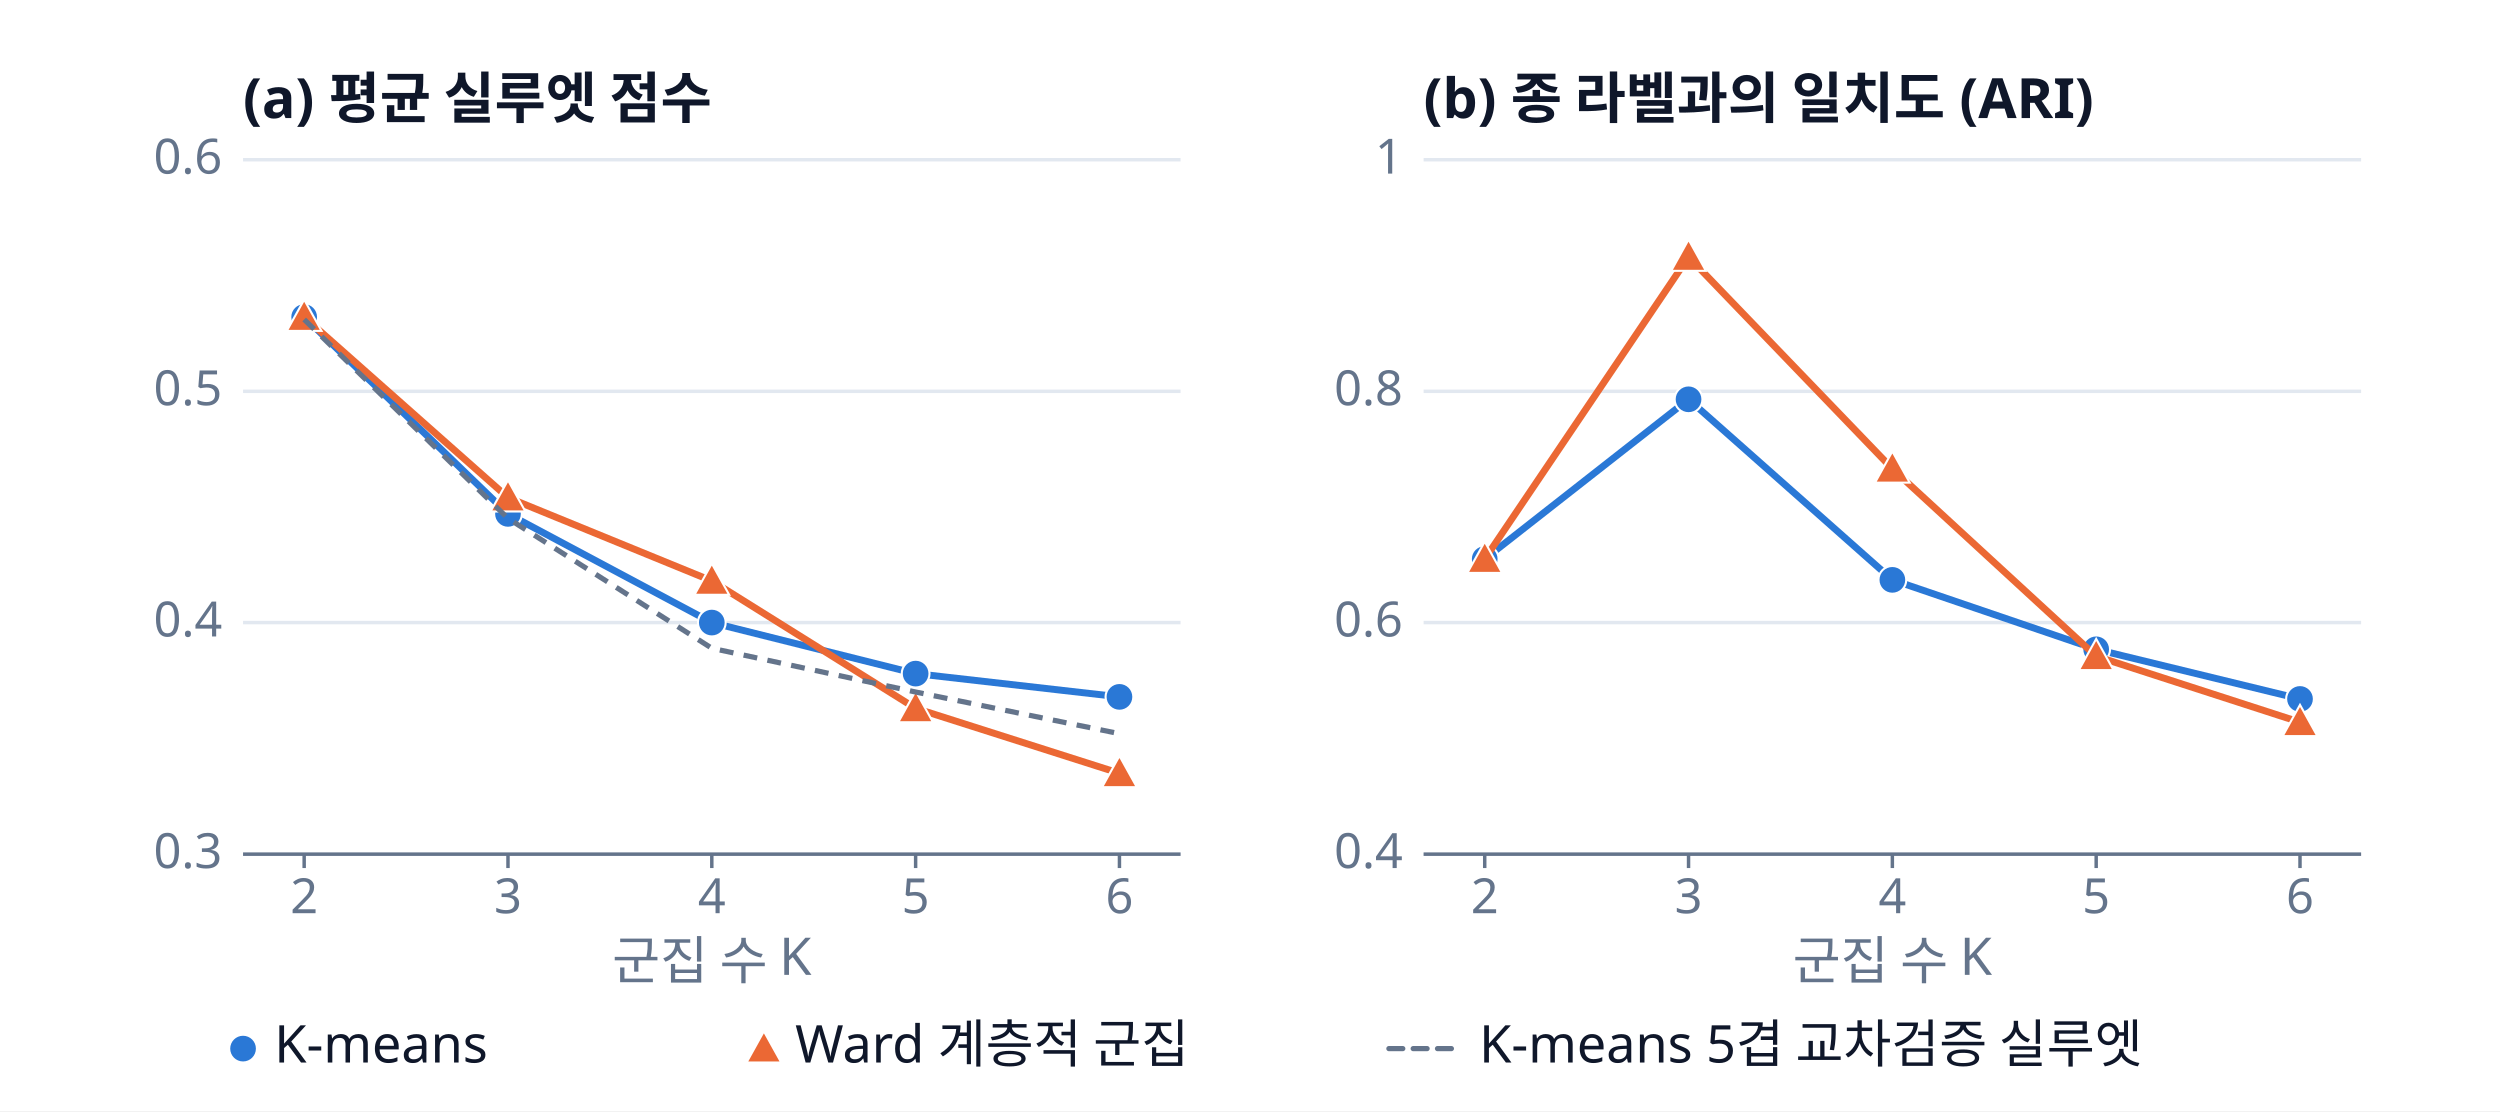
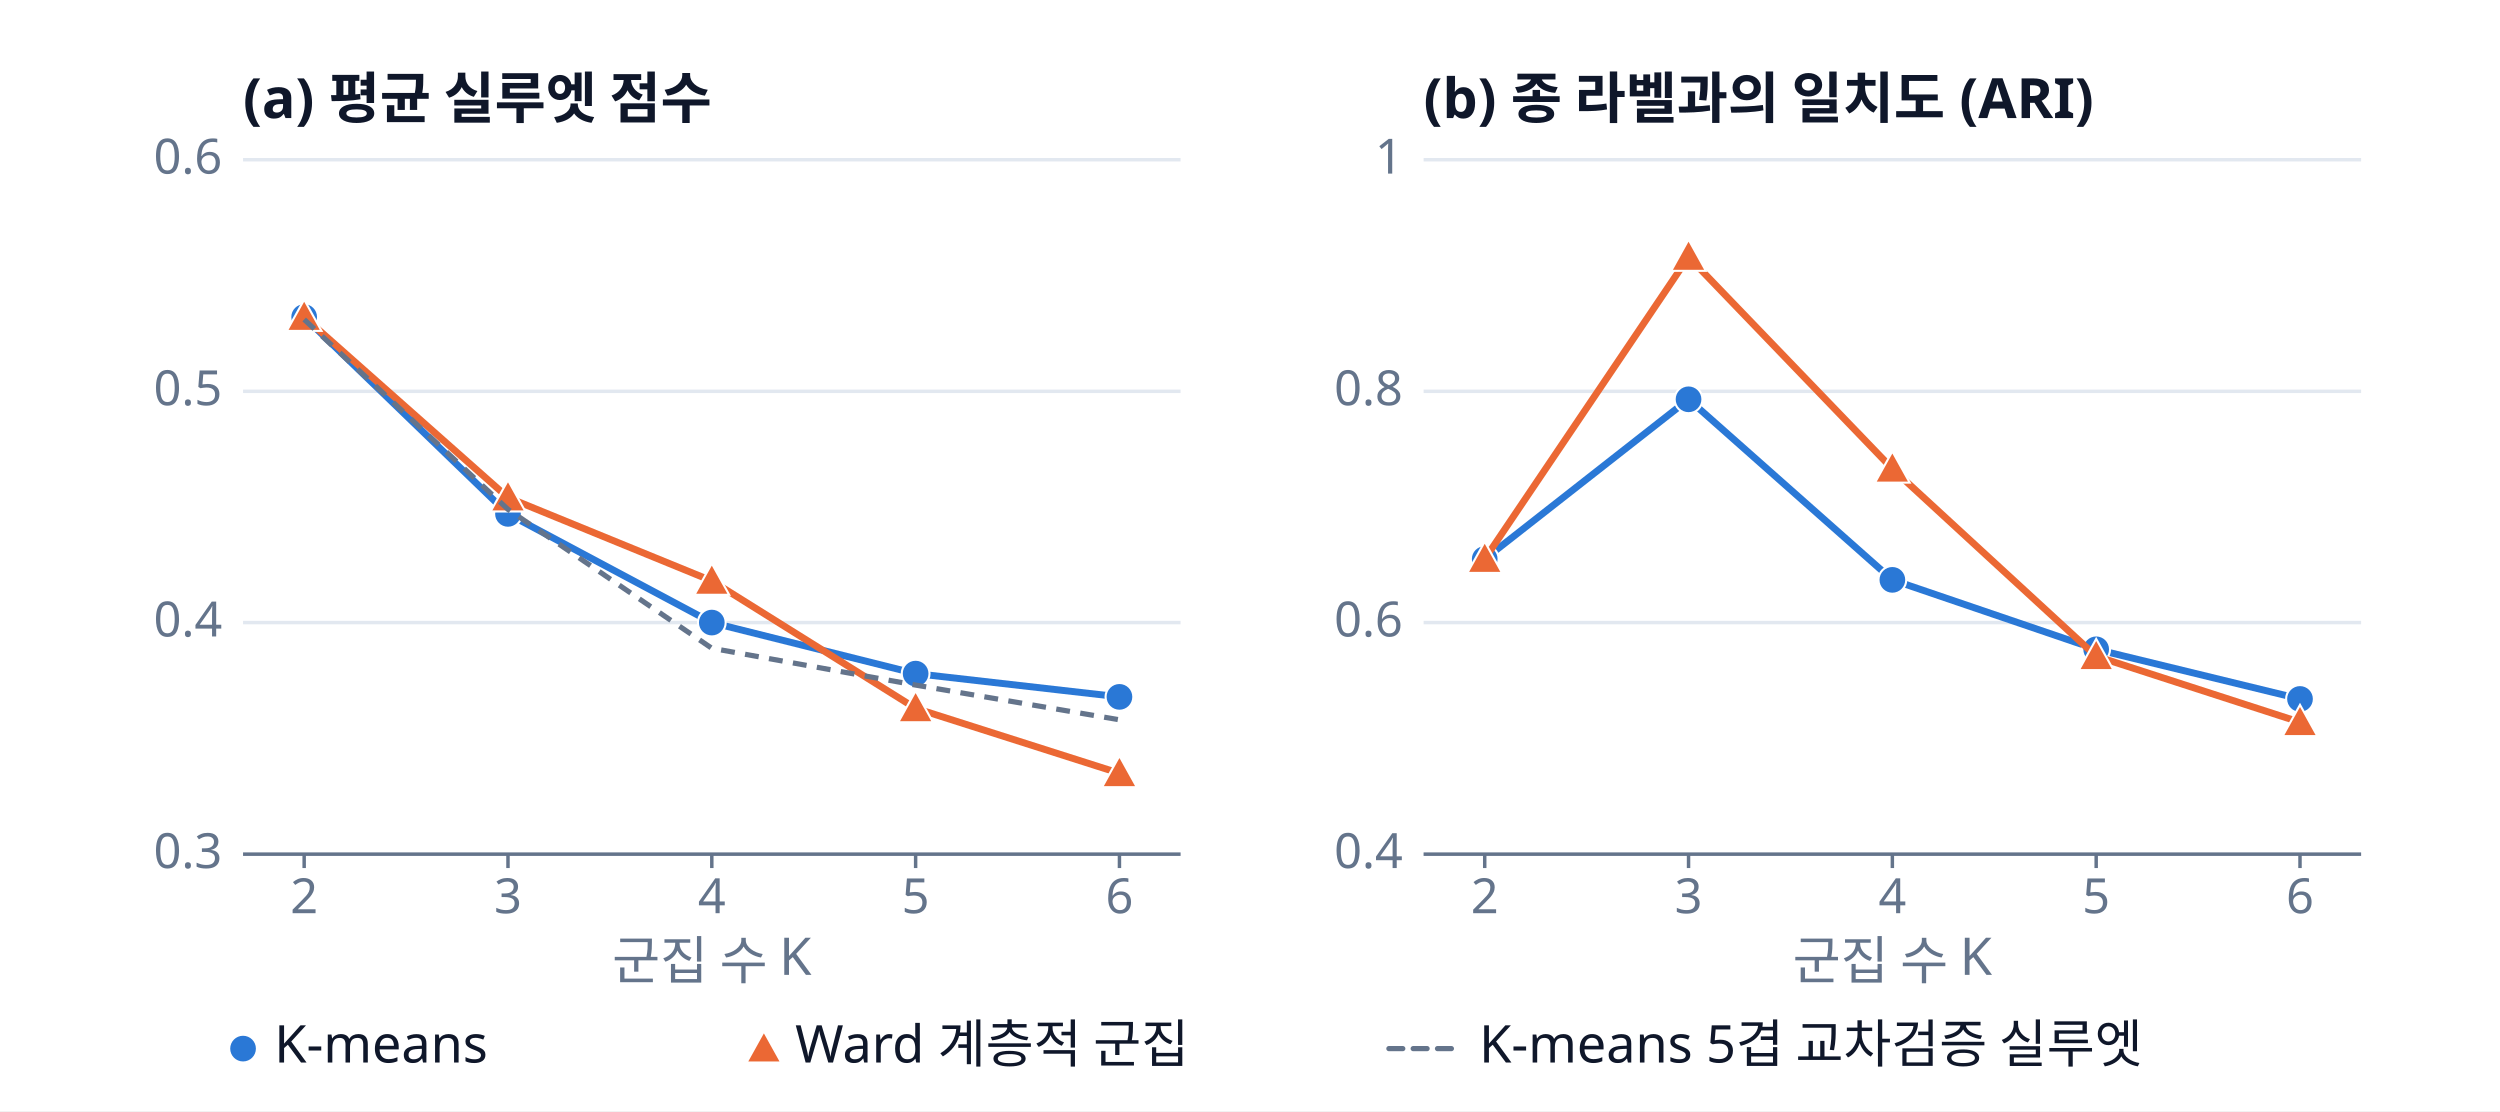
<svg xmlns="http://www.w3.org/2000/svg" viewBox="0 0 720 320" width="720" height="320" font-family="Pretendard, 'Apple SD Gothic Neo', 'Malgun Gothic', 'Noto Sans KR', sans-serif" role="img" aria-label="군집 수 K에 따른 평균 실루엣 점수와 종 라벨과의 ARI">
  <rect width="720" height="320" fill="#ffffff" />
  <line x1="70" x2="340" y1="246" y2="246" stroke="#e2e8f0" stroke-width="1" />
  <text x="64" y="250" font-size="14" fill="#64748b" text-anchor="end">0.3</text>
  <line x1="70" x2="340" y1="179.3" y2="179.3" stroke="#e2e8f0" stroke-width="1" />
  <text x="64" y="183.3" font-size="14" fill="#64748b" text-anchor="end">0.4</text>
  <line x1="70" x2="340" y1="112.7" y2="112.7" stroke="#e2e8f0" stroke-width="1" />
  <text x="64" y="116.7" font-size="14" fill="#64748b" text-anchor="end">0.5</text>
  <line x1="70" x2="340" y1="46" y2="46" stroke="#e2e8f0" stroke-width="1" />
  <text x="64" y="50" font-size="14" fill="#64748b" text-anchor="end">0.6</text>
  <line x1="87.6" x2="87.6" y1="246" y2="250" stroke="#64748b" stroke-width="1" />
  <text x="87.6" y="263" font-size="14" fill="#64748b" text-anchor="middle">2</text>
  <line x1="146.3" x2="146.3" y1="246" y2="250" stroke="#64748b" stroke-width="1" />
  <text x="146.3" y="263" font-size="14" fill="#64748b" text-anchor="middle">3</text>
  <line x1="205" x2="205" y1="246" y2="250" stroke="#64748b" stroke-width="1" />
  <text x="205" y="263" font-size="14" fill="#64748b" text-anchor="middle">4</text>
  <line x1="263.7" x2="263.7" y1="246" y2="250" stroke="#64748b" stroke-width="1" />
  <text x="263.7" y="263" font-size="14" fill="#64748b" text-anchor="middle">5</text>
  <line x1="322.4" x2="322.4" y1="246" y2="250" stroke="#64748b" stroke-width="1" />
  <text x="322.4" y="263" font-size="14" fill="#64748b" text-anchor="middle">6</text>
  <line x1="70" x2="340" y1="246" y2="246" stroke="#64748b" stroke-width="1" />
  <text x="205" y="282" font-size="15" fill="#64748b" text-anchor="middle">군집 수 K</text>
  <text x="70" y="34" font-size="16" fill="#0f172a" text-anchor="start" font-weight="600">(a) 평균 실루엣 점수</text>
  <polyline points="87.6,91.3 146.3,148 205,179.3 263.7,194 322.4,200.7" fill="none" stroke="#2a78d6" stroke-width="2" />
  <circle cx="87.6" cy="91.3" r="4" fill="#2a78d6" fill-opacity="1" stroke="#ffffff" stroke-width="0.6" />
  <circle cx="146.3" cy="148" r="4" fill="#2a78d6" fill-opacity="1" stroke="#ffffff" stroke-width="0.6" />
  <circle cx="205" cy="179.3" r="4" fill="#2a78d6" fill-opacity="1" stroke="#ffffff" stroke-width="0.6" />
  <circle cx="263.7" cy="194" r="4" fill="#2a78d6" fill-opacity="1" stroke="#ffffff" stroke-width="0.6" />
  <circle cx="322.4" cy="200.7" r="4" fill="#2a78d6" fill-opacity="1" stroke="#ffffff" stroke-width="0.6" />
  <polyline points="87.6,91.3 146.3,143.3 205,167.3 263.7,204 322.4,222.7" fill="none" stroke="#eb6834" stroke-width="2" />
  <path d="M87.6 86.3L92.6 95.3L82.6 95.3Z" fill="#eb6834" fill-opacity="1" stroke="#ffffff" stroke-width="0.6" />
  <path d="M146.3 138.3L151.3 147.3L141.3 147.3Z" fill="#eb6834" fill-opacity="1" stroke="#ffffff" stroke-width="0.6" />
  <path d="M205 162.3L210 171.3L200 171.3Z" fill="#eb6834" fill-opacity="1" stroke="#ffffff" stroke-width="0.6" />
  <path d="M263.7 199L268.7 208L258.7 208Z" fill="#eb6834" fill-opacity="1" stroke="#ffffff" stroke-width="0.6" />
  <path d="M322.4 217.7L327.4 226.7L317.4 226.7Z" fill="#eb6834" fill-opacity="1" stroke="#ffffff" stroke-width="0.6" />
-   <polyline points="87.6,92 146.3,149.3 205,186.7 263.7,199.3 322.4,211.3" fill="none" stroke="#64748b" stroke-width="1.5" stroke-dasharray="4 3" />
+   <polyline points="87.6,92 146.3,146.7 205,186.7 263.7,197.3 322.4,207.3" fill="none" stroke="#64748b" stroke-width="1.5" stroke-dasharray="4 3" />
  <line x1="410" x2="680" y1="246" y2="246" stroke="#e2e8f0" stroke-width="1" />
  <text x="404" y="250" font-size="14" fill="#64748b" text-anchor="end">0.4</text>
  <line x1="410" x2="680" y1="179.3" y2="179.3" stroke="#e2e8f0" stroke-width="1" />
  <text x="404" y="183.3" font-size="14" fill="#64748b" text-anchor="end">0.6</text>
  <line x1="410" x2="680" y1="112.7" y2="112.7" stroke="#e2e8f0" stroke-width="1" />
  <text x="404" y="116.7" font-size="14" fill="#64748b" text-anchor="end">0.8</text>
  <line x1="410" x2="680" y1="46" y2="46" stroke="#e2e8f0" stroke-width="1" />
  <text x="404" y="50" font-size="14" fill="#64748b" text-anchor="end">1</text>
  <line x1="427.6" x2="427.6" y1="246" y2="250" stroke="#64748b" stroke-width="1" />
  <text x="427.6" y="263" font-size="14" fill="#64748b" text-anchor="middle">2</text>
  <line x1="486.3" x2="486.3" y1="246" y2="250" stroke="#64748b" stroke-width="1" />
  <text x="486.3" y="263" font-size="14" fill="#64748b" text-anchor="middle">3</text>
  <line x1="545" x2="545" y1="246" y2="250" stroke="#64748b" stroke-width="1" />
  <text x="545" y="263" font-size="14" fill="#64748b" text-anchor="middle">4</text>
  <line x1="603.7" x2="603.7" y1="246" y2="250" stroke="#64748b" stroke-width="1" />
  <text x="603.7" y="263" font-size="14" fill="#64748b" text-anchor="middle">5</text>
  <line x1="662.4" x2="662.4" y1="246" y2="250" stroke="#64748b" stroke-width="1" />
  <text x="662.4" y="263" font-size="14" fill="#64748b" text-anchor="middle">6</text>
  <line x1="410" x2="680" y1="246" y2="246" stroke="#64748b" stroke-width="1" />
  <text x="545" y="282" font-size="15" fill="#64748b" text-anchor="middle">군집 수 K</text>
  <text x="410" y="34" font-size="16" fill="#0f172a" text-anchor="start" font-weight="600">(b) 종 라벨과의 일치도 (ARI)</text>
  <polyline points="427.6,161 486.3,115 545,167 603.7,187 662.4,201.3" fill="none" stroke="#2a78d6" stroke-width="2" />
  <circle cx="427.6" cy="161" r="4" fill="#2a78d6" fill-opacity="1" stroke="#ffffff" stroke-width="0.6" />
  <circle cx="486.3" cy="115" r="4" fill="#2a78d6" fill-opacity="1" stroke="#ffffff" stroke-width="0.6" />
  <circle cx="545" cy="167" r="4" fill="#2a78d6" fill-opacity="1" stroke="#ffffff" stroke-width="0.6" />
  <circle cx="603.7" cy="187" r="4" fill="#2a78d6" fill-opacity="1" stroke="#ffffff" stroke-width="0.6" />
  <circle cx="662.4" cy="201.3" r="4" fill="#2a78d6" fill-opacity="1" stroke="#ffffff" stroke-width="0.6" />
  <polyline points="427.6,161 486.3,74 545,135 603.7,189 662.4,208" fill="none" stroke="#eb6834" stroke-width="2" />
  <path d="M427.6 156L432.6 165L422.6 165Z" fill="#eb6834" fill-opacity="1" stroke="#ffffff" stroke-width="0.6" />
  <path d="M486.3 69L491.3 78L481.3 78Z" fill="#eb6834" fill-opacity="1" stroke="#ffffff" stroke-width="0.6" />
  <path d="M545 130L550 139L540 139Z" fill="#eb6834" fill-opacity="1" stroke="#ffffff" stroke-width="0.6" />
  <path d="M603.7 184L608.7 193L598.7 193Z" fill="#eb6834" fill-opacity="1" stroke="#ffffff" stroke-width="0.6" />
  <path d="M662.4 203L667.4 212L657.4 212Z" fill="#eb6834" fill-opacity="1" stroke="#ffffff" stroke-width="0.6" />
  <circle cx="70" cy="302" r="4" fill="#2a78d6" fill-opacity="1" stroke="#ffffff" stroke-width="0.6" />
  <text x="79" y="306" font-size="15" fill="#0f172a" text-anchor="start">K-means</text>
  <path d="M220 297L225 306L215 306Z" fill="#eb6834" fill-opacity="1" stroke="#ffffff" stroke-width="0.6" />
  <text x="229" y="306" font-size="15" fill="#0f172a" text-anchor="start">Ward 계층적 군집</text>
  <line x1="400" y1="302" x2="420" y2="302" stroke="#64748b" stroke-width="1.5" stroke-linecap="round" stroke-dasharray="4 3" />
  <text x="426" y="306" font-size="15" fill="#0f172a" text-anchor="start">K-means 5겹 교차검증 실루엣</text>
</svg>
